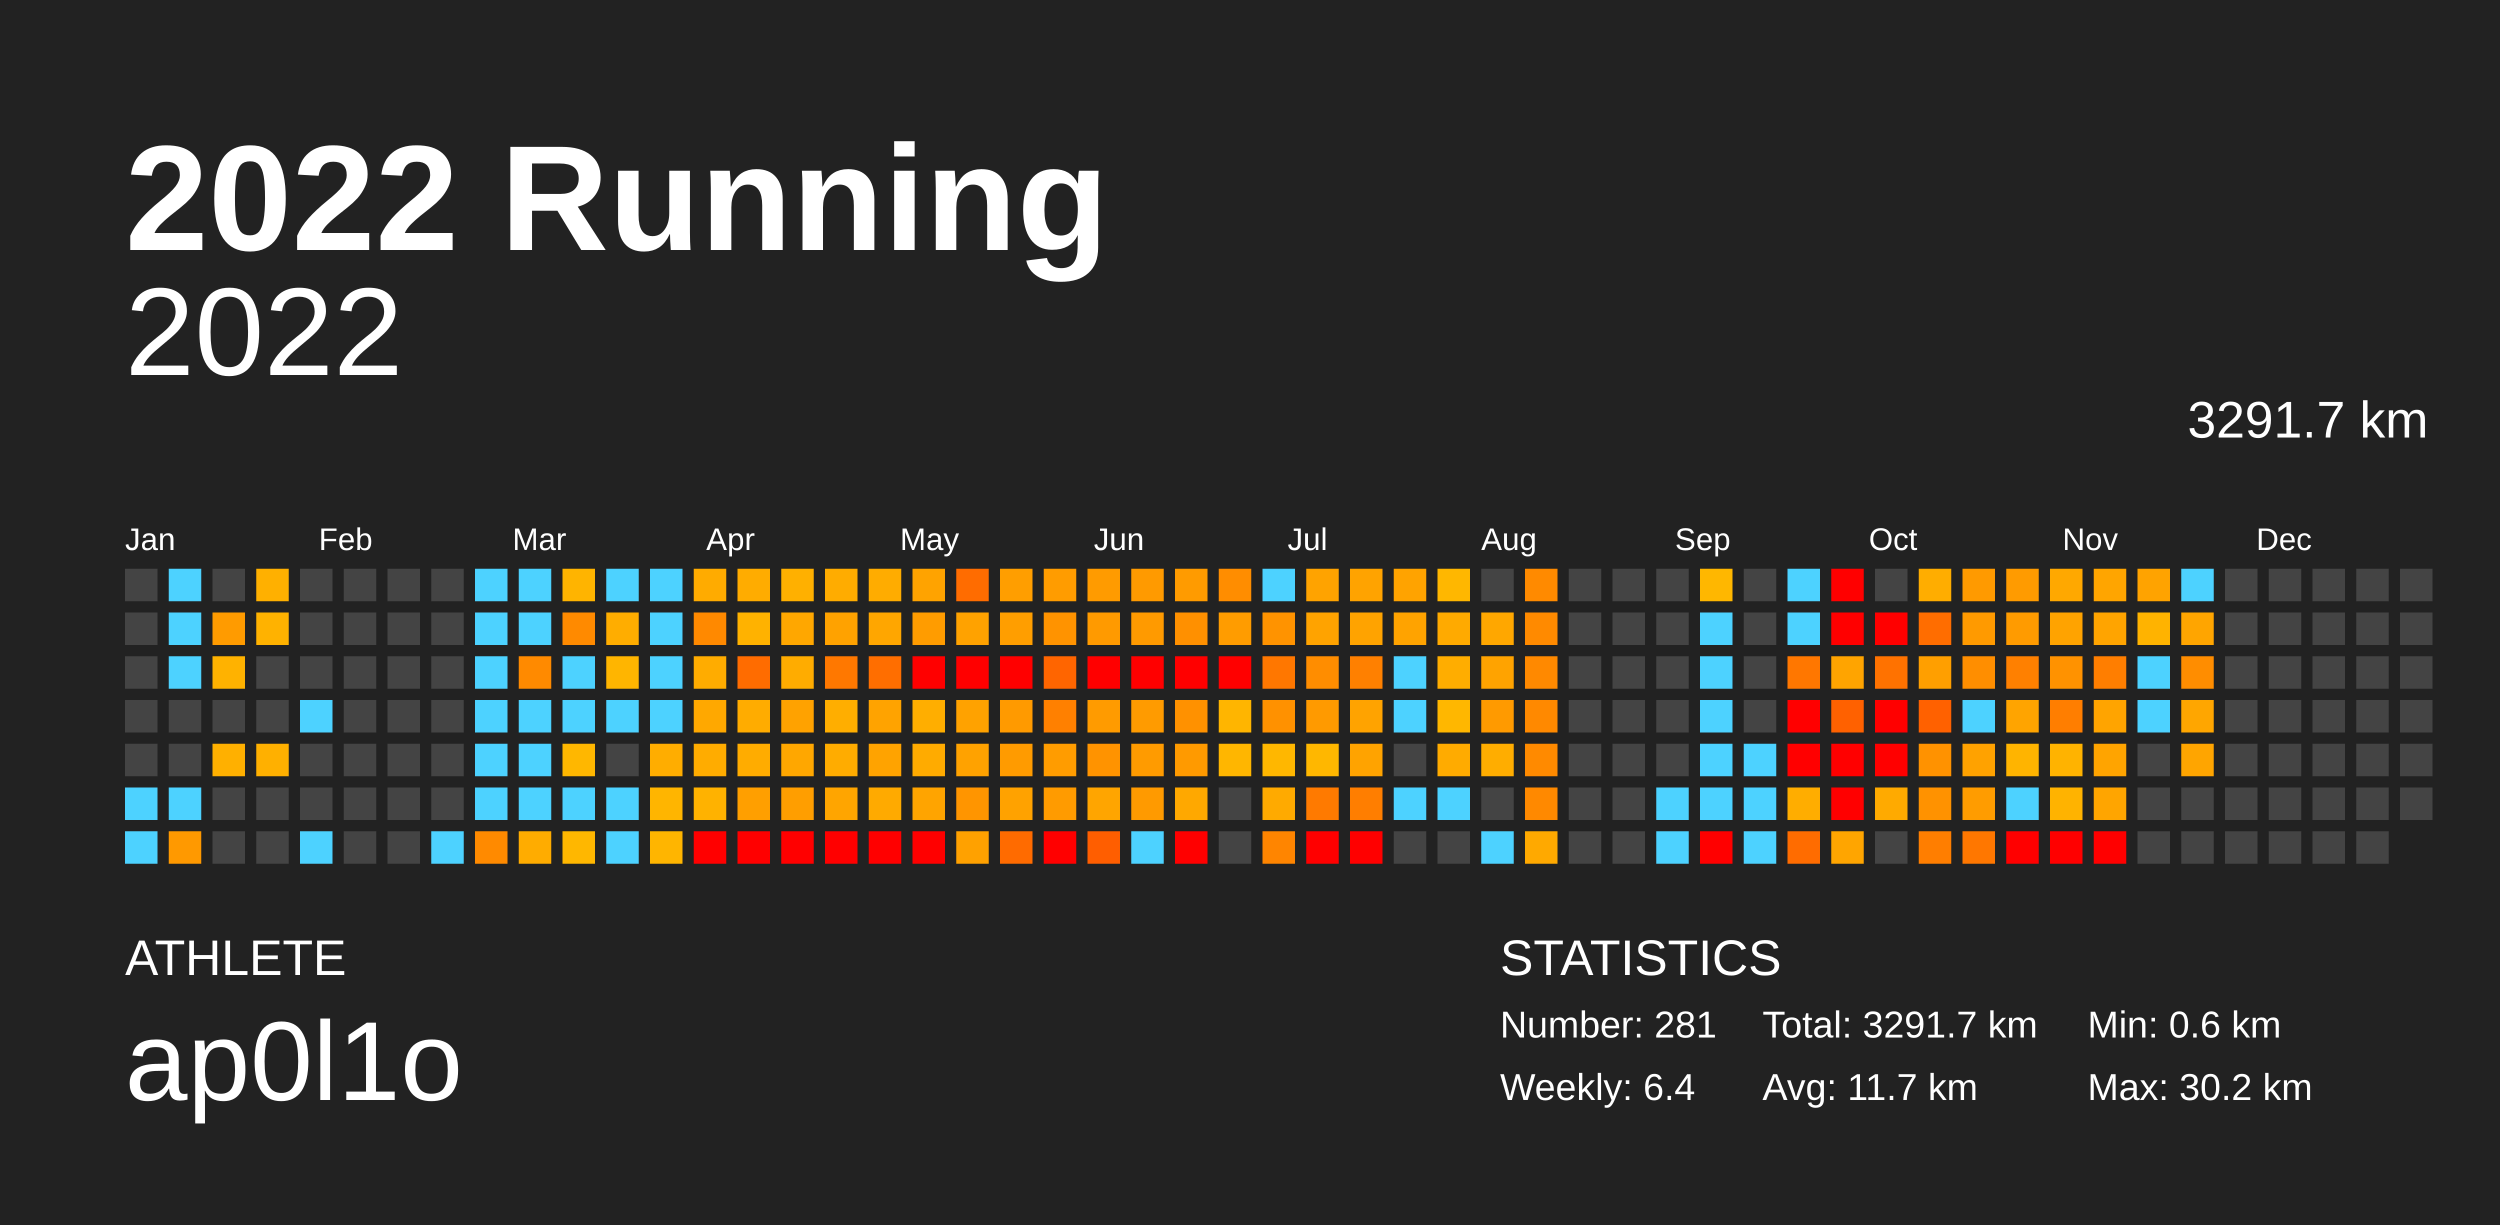
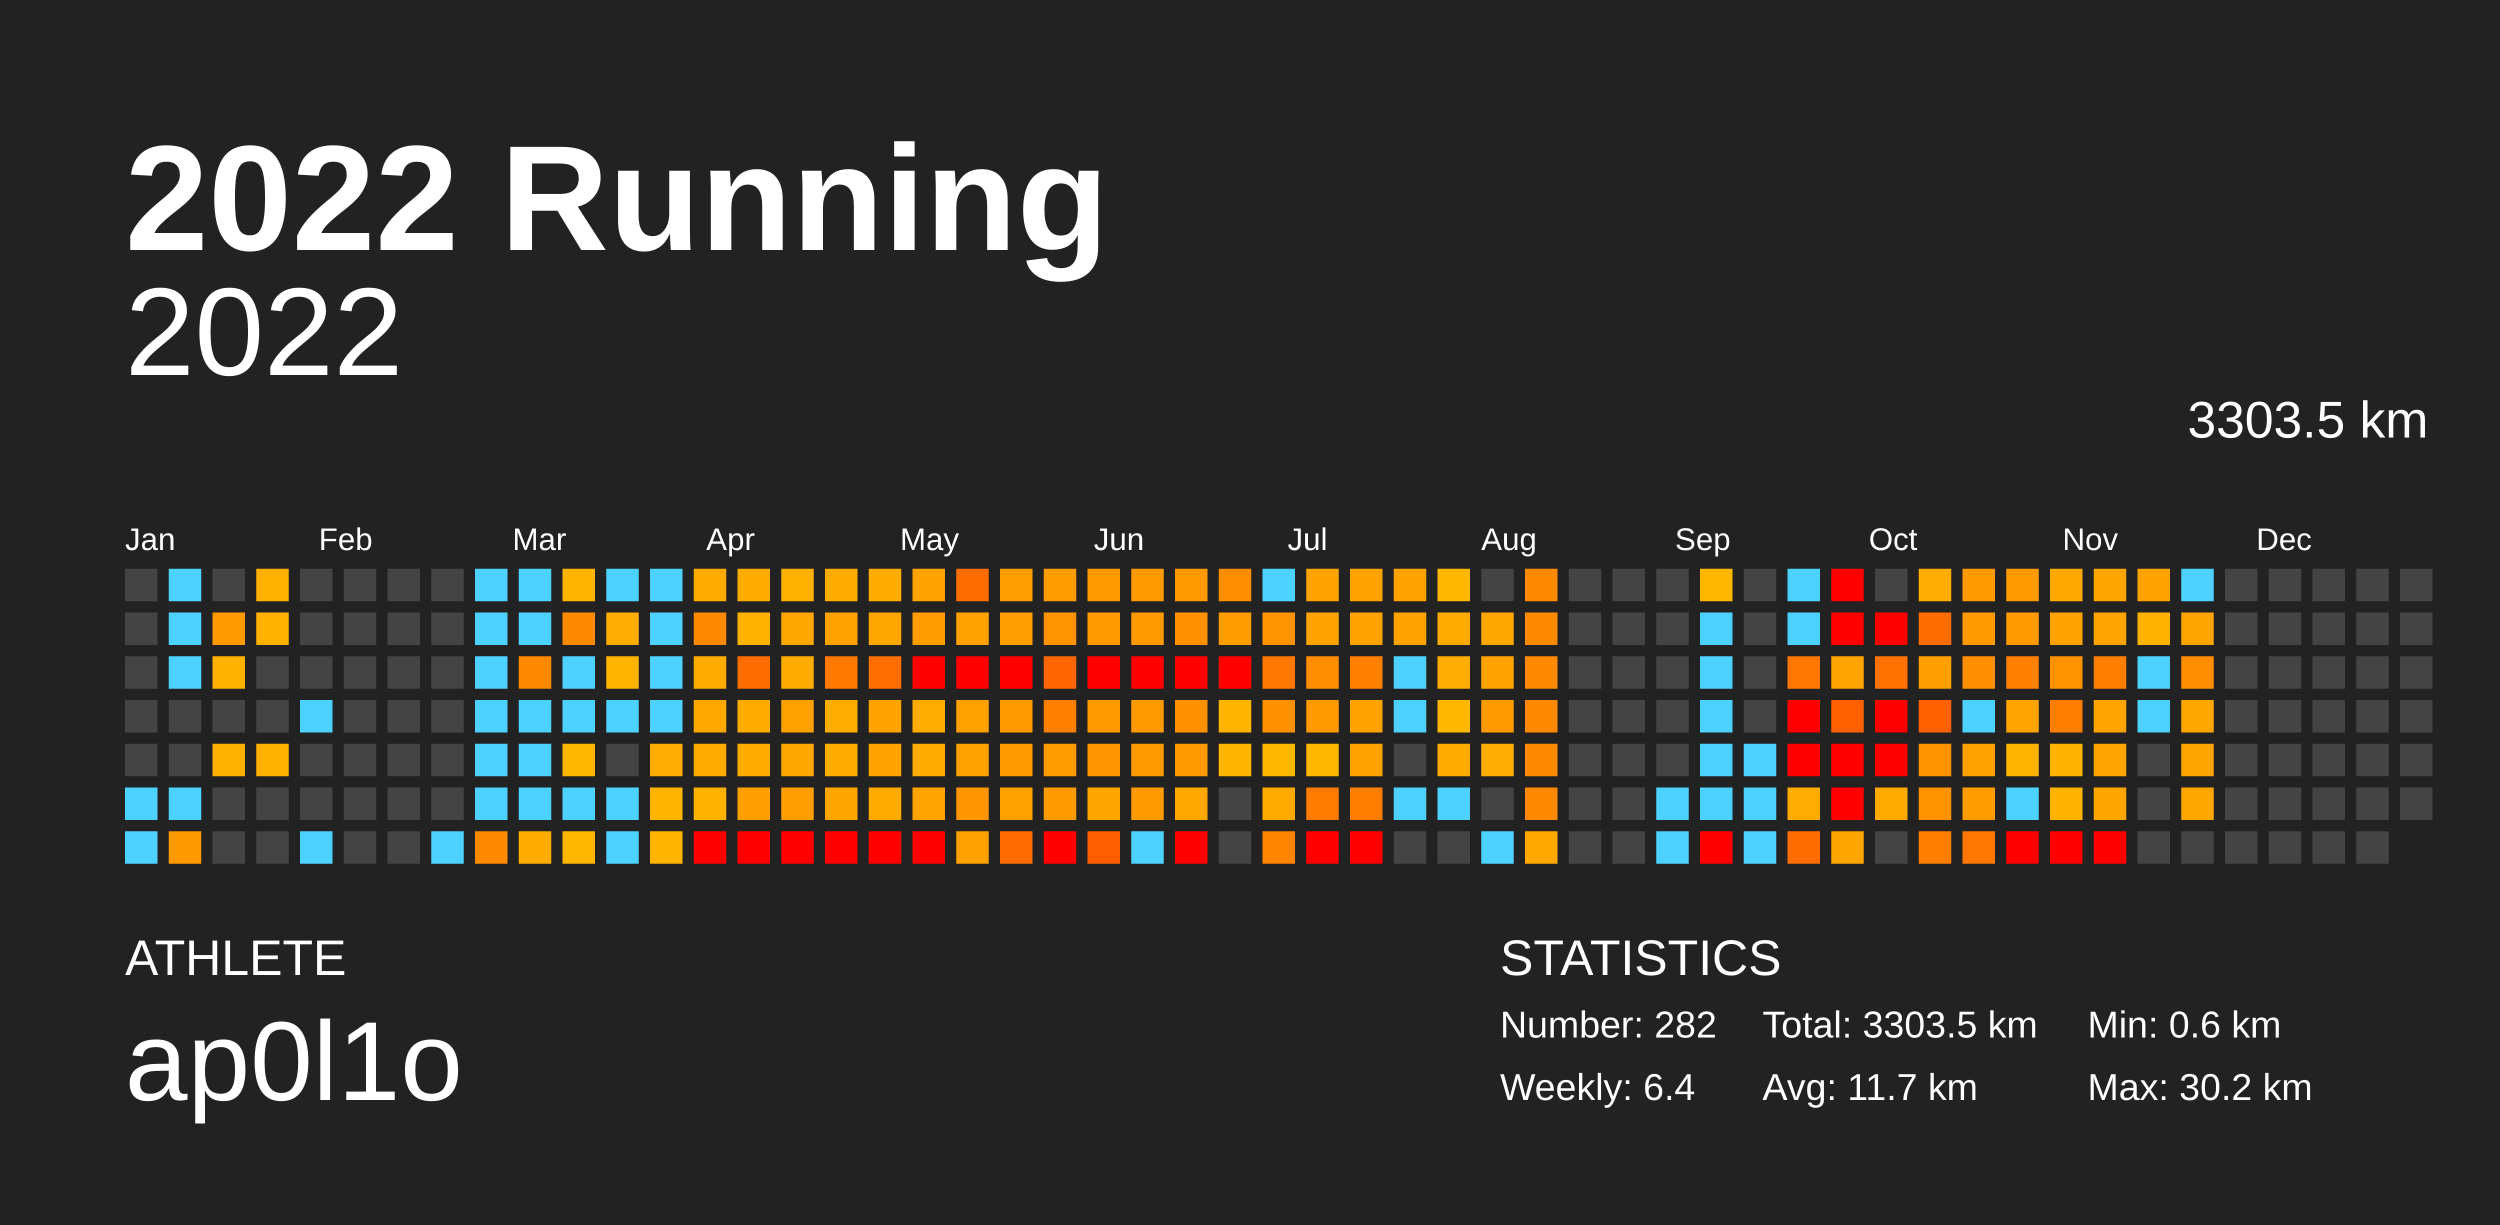
<svg xmlns="http://www.w3.org/2000/svg" baseProfile="full" height="98mm" version="1.1" viewBox="0,0,200,98" width="200mm">
  <defs />
  <rect fill="#222222" height="98" width="200" x="0" y="0" />
  <text fill="#FFFFFF" style="font-size:12px; font-family:Arial; font-weight:bold;" x="10" y="20">2022 Running</text>
  <text fill="#FFFFFF" style="font-size:4px; font-family:Arial" x="10" y="78">ATHLETE</text>
  <text fill="#FFFFFF" style="font-size:9px; font-family:Arial" x="10" y="88">ap0l1o</text>
  <text fill="#FFFFFF" style="font-size:4px; font-family:Arial" x="120" y="78">STATISTICS</text>
-   <text fill="#FFFFFF" style="font-size:3px; font-family:Arial" x="120" y="83">Number: 281</text>
+   <text fill="#FFFFFF" style="font-size:3px; font-family:Arial" x="120" y="83">Number: 282</text>
  <text fill="#FFFFFF" style="font-size:3px; font-family:Arial" x="120" y="88">Weekly: 6.4</text>
-   <text fill="#FFFFFF" style="font-size:3px; font-family:Arial" x="141" y="83">Total: 3291.7 km</text>
+   <text fill="#FFFFFF" style="font-size:3px; font-family:Arial" x="141" y="83">Total: 3303.5 km</text>
  <text fill="#FFFFFF" style="font-size:3px; font-family:Arial" x="141" y="88">Avg: 11.7 km</text>
  <text fill="#FFFFFF" style="font-size:3px; font-family:Arial" x="167" y="83">Min: 0.6 km</text>
  <text fill="#FFFFFF" style="font-size:3px; font-family:Arial" x="167" y="88">Max: 30.2 km</text>
  <text alignment-baseline="hanging" fill="#FFFFFF" style="font-size:10.0px; font-family:Arial;" x="10" y="30">2022</text>
-   <text alignment-baseline="hanging" fill="#FFFFFF" style="font-size:4.125px; font-family:Arial;" x="175" y="35">3291.7 km</text>
+   <text alignment-baseline="hanging" fill="#FFFFFF" style="font-size:4.125px; font-family:Arial;" x="175" y="35">3303.5 km</text>
  <text fill="#FFFFFF" style="font-size:2.5px; font-family:Arial" x="10.0" y="44">Jan</text>
  <text fill="#FFFFFF" style="font-size:2.5px; font-family:Arial" x="25.5" y="44">Feb</text>
  <text fill="#FFFFFF" style="font-size:2.5px; font-family:Arial" x="41.0" y="44">Mar</text>
  <text fill="#FFFFFF" style="font-size:2.5px; font-family:Arial" x="56.5" y="44">Apr</text>
  <text fill="#FFFFFF" style="font-size:2.5px; font-family:Arial" x="72.0" y="44">May</text>
  <text fill="#FFFFFF" style="font-size:2.5px; font-family:Arial" x="87.5" y="44">Jun</text>
  <text fill="#FFFFFF" style="font-size:2.5px; font-family:Arial" x="103.0" y="44">Jul</text>
  <text fill="#FFFFFF" style="font-size:2.5px; font-family:Arial" x="118.5" y="44">Aug</text>
  <text fill="#FFFFFF" style="font-size:2.5px; font-family:Arial" x="134.0" y="44">Sep</text>
  <text fill="#FFFFFF" style="font-size:2.5px; font-family:Arial" x="149.5" y="44">Oct</text>
  <text fill="#FFFFFF" style="font-size:2.5px; font-family:Arial" x="165.0" y="44">Nov</text>
  <text fill="#FFFFFF" style="font-size:2.5px; font-family:Arial" x="180.5" y="44">Dec</text>
  <rect fill="#444444" height="2.6" width="2.6" x="10.0" y="45.5" />
  <rect fill="#444444" height="2.6" width="2.6" x="10.0" y="49.0" />
  <rect fill="#444444" height="2.6" width="2.6" x="10.0" y="52.5" />
  <rect fill="#444444" height="2.6" width="2.6" x="10.0" y="56.0" />
  <rect fill="#444444" height="2.6" width="2.6" x="10.0" y="59.5" />
  <rect fill="#4dd2ff" height="2.6" width="2.6" x="10.0" y="63.0" />
  <rect fill="#4dd2ff" height="2.6" width="2.6" x="10.0" y="66.5" />
  <rect fill="#4dd2ff" height="2.6" width="2.6" x="13.5" y="45.5" />
  <rect fill="#4dd2ff" height="2.6" width="2.6" x="13.5" y="49.0" />
  <rect fill="#4dd2ff" height="2.6" width="2.6" x="13.5" y="52.5" />
  <rect fill="#444444" height="2.6" width="2.6" x="13.5" y="56.0" />
  <rect fill="#444444" height="2.6" width="2.6" x="13.5" y="59.5" />
  <rect fill="#4dd2ff" height="2.6" width="2.6" x="13.5" y="63.0" />
  <rect fill="#ff9900" height="2.6" width="2.6" x="13.5" y="66.5" />
  <rect fill="#444444" height="2.6" width="2.6" x="17.0" y="45.5" />
  <rect fill="#ff9b00" height="2.6" width="2.6" x="17.0" y="49.0" />
  <rect fill="#ffb200" height="2.6" width="2.6" x="17.0" y="52.5" />
  <rect fill="#444444" height="2.6" width="2.6" x="17.0" y="56.0" />
  <rect fill="#ffb000" height="2.6" width="2.6" x="17.0" y="59.5" />
  <rect fill="#444444" height="2.6" width="2.6" x="17.0" y="63.0" />
  <rect fill="#444444" height="2.6" width="2.6" x="17.0" y="66.5" />
  <rect fill="#ffb000" height="2.6" width="2.6" x="20.5" y="45.5" />
  <rect fill="#ffb200" height="2.6" width="2.6" x="20.5" y="49.0" />
  <rect fill="#444444" height="2.6" width="2.6" x="20.5" y="52.5" />
  <rect fill="#444444" height="2.6" width="2.6" x="20.5" y="56.0" />
  <rect fill="#ffb000" height="2.6" width="2.6" x="20.5" y="59.5" />
  <rect fill="#444444" height="2.6" width="2.6" x="20.5" y="63.0" />
  <rect fill="#444444" height="2.6" width="2.6" x="20.5" y="66.5" />
  <rect fill="#444444" height="2.6" width="2.6" x="24.0" y="45.5" />
  <rect fill="#444444" height="2.6" width="2.6" x="24.0" y="49.0" />
  <rect fill="#444444" height="2.6" width="2.6" x="24.0" y="52.5" />
  <rect fill="#4dd2ff" height="2.6" width="2.6" x="24.0" y="56.0" />
  <rect fill="#444444" height="2.6" width="2.6" x="24.0" y="59.5" />
  <rect fill="#444444" height="2.6" width="2.6" x="24.0" y="63.0" />
  <rect fill="#4dd2ff" height="2.6" width="2.6" x="24.0" y="66.5" />
  <rect fill="#444444" height="2.6" width="2.6" x="27.5" y="45.5" />
  <rect fill="#444444" height="2.6" width="2.6" x="27.5" y="49.0" />
  <rect fill="#444444" height="2.6" width="2.6" x="27.5" y="52.5" />
  <rect fill="#444444" height="2.6" width="2.6" x="27.5" y="56.0" />
  <rect fill="#444444" height="2.6" width="2.6" x="27.5" y="59.5" />
  <rect fill="#444444" height="2.6" width="2.6" x="27.5" y="63.0" />
  <rect fill="#444444" height="2.6" width="2.6" x="27.5" y="66.5" />
  <rect fill="#444444" height="2.6" width="2.6" x="31.0" y="45.5" />
  <rect fill="#444444" height="2.6" width="2.6" x="31.0" y="49.0" />
  <rect fill="#444444" height="2.6" width="2.6" x="31.0" y="52.5" />
  <rect fill="#444444" height="2.6" width="2.6" x="31.0" y="56.0" />
  <rect fill="#444444" height="2.6" width="2.6" x="31.0" y="59.5" />
  <rect fill="#444444" height="2.6" width="2.6" x="31.0" y="63.0" />
  <rect fill="#444444" height="2.6" width="2.6" x="31.0" y="66.5" />
  <rect fill="#444444" height="2.6" width="2.6" x="34.5" y="45.5" />
  <rect fill="#444444" height="2.6" width="2.6" x="34.5" y="49.0" />
  <rect fill="#444444" height="2.6" width="2.6" x="34.5" y="52.5" />
  <rect fill="#444444" height="2.6" width="2.6" x="34.5" y="56.0" />
  <rect fill="#444444" height="2.6" width="2.6" x="34.5" y="59.5" />
  <rect fill="#444444" height="2.6" width="2.6" x="34.5" y="63.0" />
  <rect fill="#4dd2ff" height="2.6" width="2.6" x="34.5" y="66.5" />
  <rect fill="#4dd2ff" height="2.6" width="2.6" x="38.0" y="45.5" />
  <rect fill="#4dd2ff" height="2.6" width="2.6" x="38.0" y="49.0" />
  <rect fill="#4dd2ff" height="2.6" width="2.6" x="38.0" y="52.5" />
  <rect fill="#4dd2ff" height="2.6" width="2.6" x="38.0" y="56.0" />
  <rect fill="#4dd2ff" height="2.6" width="2.6" x="38.0" y="59.5" />
  <rect fill="#4dd2ff" height="2.6" width="2.6" x="38.0" y="63.0" />
  <rect fill="#ff8a00" height="2.6" width="2.6" x="38.0" y="66.5" />
  <rect fill="#4dd2ff" height="2.6" width="2.6" x="41.5" y="45.5" />
  <rect fill="#4dd2ff" height="2.6" width="2.6" x="41.5" y="49.0" />
  <rect fill="#ff8a00" height="2.6" width="2.6" x="41.5" y="52.5" />
  <rect fill="#4dd2ff" height="2.6" width="2.6" x="41.5" y="56.0" />
  <rect fill="#4dd2ff" height="2.6" width="2.6" x="41.5" y="59.5" />
  <rect fill="#4dd2ff" height="2.6" width="2.6" x="41.5" y="63.0" />
  <rect fill="#ffac00" height="2.6" width="2.6" x="41.5" y="66.5" />
  <rect fill="#ffb400" height="2.6" width="2.6" x="45.0" y="45.5" />
  <rect fill="#ff8a00" height="2.6" width="2.6" x="45.0" y="49.0" />
  <rect fill="#4dd2ff" height="2.6" width="2.6" x="45.0" y="52.5" />
  <rect fill="#4dd2ff" height="2.6" width="2.6" x="45.0" y="56.0" />
  <rect fill="#ffb700" height="2.6" width="2.6" x="45.0" y="59.5" />
  <rect fill="#4dd2ff" height="2.6" width="2.6" x="45.0" y="63.0" />
  <rect fill="#ffb700" height="2.6" width="2.6" x="45.0" y="66.5" />
  <rect fill="#4dd2ff" height="2.6" width="2.6" x="48.5" y="45.5" />
  <rect fill="#ffad00" height="2.6" width="2.6" x="48.5" y="49.0" />
  <rect fill="#ffb500" height="2.6" width="2.6" x="48.5" y="52.5" />
  <rect fill="#4dd2ff" height="2.6" width="2.6" x="48.5" y="56.0" />
  <rect fill="#444444" height="2.6" width="2.6" x="48.5" y="59.5" />
  <rect fill="#4dd2ff" height="2.6" width="2.6" x="48.5" y="63.0" />
  <rect fill="#4dd2ff" height="2.6" width="2.6" x="48.5" y="66.5" />
  <rect fill="#4dd2ff" height="2.6" width="2.6" x="52.0" y="45.5" />
  <rect fill="#4dd2ff" height="2.6" width="2.6" x="52.0" y="49.0" />
  <rect fill="#4dd2ff" height="2.6" width="2.6" x="52.0" y="52.5" />
  <rect fill="#4dd2ff" height="2.6" width="2.6" x="52.0" y="56.0" />
  <rect fill="#ffad00" height="2.6" width="2.6" x="52.0" y="59.5" />
  <rect fill="#ffb500" height="2.6" width="2.6" x="52.0" y="63.0" />
  <rect fill="#ffb500" height="2.6" width="2.6" x="52.0" y="66.5" />
  <rect fill="#ffab00" height="2.6" width="2.6" x="55.5" y="45.5" />
  <rect fill="#ff8900" height="2.6" width="2.6" x="55.5" y="49.0" />
  <rect fill="#ffac00" height="2.6" width="2.6" x="55.5" y="52.5" />
  <rect fill="#ffa800" height="2.6" width="2.6" x="55.5" y="56.0" />
  <rect fill="#ffac00" height="2.6" width="2.6" x="55.5" y="59.5" />
  <rect fill="#ffb200" height="2.6" width="2.6" x="55.5" y="63.0" />
  <rect fill="red" height="2.6" width="2.6" x="55.5" y="66.5" />
  <rect fill="#ffac00" height="2.6" width="2.6" x="59.0" y="45.5" />
  <rect fill="#ffb200" height="2.6" width="2.6" x="59.0" y="49.0" />
  <rect fill="#ff6c00" height="2.6" width="2.6" x="59.0" y="52.5" />
  <rect fill="#ffac00" height="2.6" width="2.6" x="59.0" y="56.0" />
  <rect fill="#ffac00" height="2.6" width="2.6" x="59.0" y="59.5" />
  <rect fill="#ff9f00" height="2.6" width="2.6" x="59.0" y="63.0" />
  <rect fill="red" height="2.6" width="2.6" x="59.0" y="66.5" />
  <rect fill="#ffb000" height="2.6" width="2.6" x="62.5" y="45.5" />
  <rect fill="#ffa700" height="2.6" width="2.6" x="62.5" y="49.0" />
  <rect fill="#ffac00" height="2.6" width="2.6" x="62.5" y="52.5" />
  <rect fill="#ffa200" height="2.6" width="2.6" x="62.5" y="56.0" />
  <rect fill="#ffa700" height="2.6" width="2.6" x="62.5" y="59.5" />
  <rect fill="#ff9e00" height="2.6" width="2.6" x="62.5" y="63.0" />
  <rect fill="red" height="2.6" width="2.6" x="62.5" y="66.5" />
  <rect fill="#ffac00" height="2.6" width="2.6" x="66.0" y="45.5" />
  <rect fill="#ffa200" height="2.6" width="2.6" x="66.0" y="49.0" />
  <rect fill="#ff7800" height="2.6" width="2.6" x="66.0" y="52.5" />
  <rect fill="#ffae00" height="2.6" width="2.6" x="66.0" y="56.0" />
  <rect fill="#ffac00" height="2.6" width="2.6" x="66.0" y="59.5" />
  <rect fill="#ffa500" height="2.6" width="2.6" x="66.0" y="63.0" />
  <rect fill="red" height="2.6" width="2.6" x="66.0" y="66.5" />
  <rect fill="#ffac00" height="2.6" width="2.6" x="69.5" y="45.5" />
  <rect fill="#ffa600" height="2.6" width="2.6" x="69.5" y="49.0" />
  <rect fill="#ff6e00" height="2.6" width="2.6" x="69.5" y="52.5" />
  <rect fill="#ffa300" height="2.6" width="2.6" x="69.5" y="56.0" />
  <rect fill="#ffa300" height="2.6" width="2.6" x="69.5" y="59.5" />
  <rect fill="#ffaa00" height="2.6" width="2.6" x="69.5" y="63.0" />
  <rect fill="red" height="2.6" width="2.6" x="69.5" y="66.5" />
  <rect fill="#ffa300" height="2.6" width="2.6" x="73.0" y="45.5" />
  <rect fill="#ff9c00" height="2.6" width="2.6" x="73.0" y="49.0" />
  <rect fill="red" height="2.6" width="2.6" x="73.0" y="52.5" />
  <rect fill="#ffae00" height="2.6" width="2.6" x="73.0" y="56.0" />
  <rect fill="#ffab00" height="2.6" width="2.6" x="73.0" y="59.5" />
  <rect fill="#ffa400" height="2.6" width="2.6" x="73.0" y="63.0" />
  <rect fill="red" height="2.6" width="2.6" x="73.0" y="66.5" />
  <rect fill="#ff6c00" height="2.6" width="2.6" x="76.5" y="45.5" />
  <rect fill="#ffa200" height="2.6" width="2.6" x="76.5" y="49.0" />
  <rect fill="red" height="2.6" width="2.6" x="76.5" y="52.5" />
  <rect fill="#ffa200" height="2.6" width="2.6" x="76.5" y="56.0" />
  <rect fill="#ffa200" height="2.6" width="2.6" x="76.5" y="59.5" />
  <rect fill="#ff9500" height="2.6" width="2.6" x="76.5" y="63.0" />
  <rect fill="#ffa100" height="2.6" width="2.6" x="76.5" y="66.5" />
  <rect fill="#ff9e00" height="2.6" width="2.6" x="80.0" y="45.5" />
  <rect fill="#ff9e00" height="2.6" width="2.6" x="80.0" y="49.0" />
  <rect fill="red" height="2.6" width="2.6" x="80.0" y="52.5" />
  <rect fill="#ff9a00" height="2.6" width="2.6" x="80.0" y="56.0" />
  <rect fill="#ff9b00" height="2.6" width="2.6" x="80.0" y="59.5" />
  <rect fill="#ffa200" height="2.6" width="2.6" x="80.0" y="63.0" />
  <rect fill="#ff6b00" height="2.6" width="2.6" x="80.0" y="66.5" />
  <rect fill="#ff9c00" height="2.6" width="2.6" x="83.5" y="45.5" />
  <rect fill="#ff9300" height="2.6" width="2.6" x="83.5" y="49.0" />
  <rect fill="#ff6500" height="2.6" width="2.6" x="83.5" y="52.5" />
  <rect fill="#ff8000" height="2.6" width="2.6" x="83.5" y="56.0" />
  <rect fill="#ff9c00" height="2.6" width="2.6" x="83.5" y="59.5" />
  <rect fill="#ff9b00" height="2.6" width="2.6" x="83.5" y="63.0" />
  <rect fill="red" height="2.6" width="2.6" x="83.5" y="66.5" />
  <rect fill="#ff9b00" height="2.6" width="2.6" x="87.0" y="45.5" />
  <rect fill="#ff9a00" height="2.6" width="2.6" x="87.0" y="49.0" />
  <rect fill="red" height="2.6" width="2.6" x="87.0" y="52.5" />
  <rect fill="#ff9b00" height="2.6" width="2.6" x="87.0" y="56.0" />
  <rect fill="#ff9300" height="2.6" width="2.6" x="87.0" y="59.5" />
  <rect fill="#ffa500" height="2.6" width="2.6" x="87.0" y="63.0" />
  <rect fill="#ff5e00" height="2.6" width="2.6" x="87.0" y="66.5" />
  <rect fill="#ff9a00" height="2.6" width="2.6" x="90.5" y="45.5" />
  <rect fill="#ff9a00" height="2.6" width="2.6" x="90.5" y="49.0" />
  <rect fill="red" height="2.6" width="2.6" x="90.5" y="52.5" />
  <rect fill="#ff9b00" height="2.6" width="2.6" x="90.5" y="56.0" />
  <rect fill="#ff9b00" height="2.6" width="2.6" x="90.5" y="59.5" />
  <rect fill="#ff9a00" height="2.6" width="2.6" x="90.5" y="63.0" />
  <rect fill="#4dd2ff" height="2.6" width="2.6" x="90.5" y="66.5" />
  <rect fill="#ff9b00" height="2.6" width="2.6" x="94.0" y="45.5" />
  <rect fill="#ff9000" height="2.6" width="2.6" x="94.0" y="49.0" />
  <rect fill="red" height="2.6" width="2.6" x="94.0" y="52.5" />
  <rect fill="#ff9100" height="2.6" width="2.6" x="94.0" y="56.0" />
  <rect fill="#ff9a00" height="2.6" width="2.6" x="94.0" y="59.5" />
  <rect fill="#ffa800" height="2.6" width="2.6" x="94.0" y="63.0" />
  <rect fill="red" height="2.6" width="2.6" x="94.0" y="66.5" />
  <rect fill="#ff8d00" height="2.6" width="2.6" x="97.5" y="45.5" />
  <rect fill="#ff9c00" height="2.6" width="2.6" x="97.5" y="49.0" />
  <rect fill="red" height="2.6" width="2.6" x="97.5" y="52.5" />
  <rect fill="#ffb500" height="2.6" width="2.6" x="97.5" y="56.0" />
  <rect fill="#ffb600" height="2.6" width="2.6" x="97.5" y="59.5" />
  <rect fill="#444444" height="2.6" width="2.6" x="97.5" y="63.0" />
  <rect fill="#444444" height="2.6" width="2.6" x="97.5" y="66.5" />
  <rect fill="#4dd2ff" height="2.6" width="2.6" x="101.0" y="45.5" />
  <rect fill="#ff9300" height="2.6" width="2.6" x="101.0" y="49.0" />
  <rect fill="#ff7700" height="2.6" width="2.6" x="101.0" y="52.5" />
  <rect fill="#ff9100" height="2.6" width="2.6" x="101.0" y="56.0" />
  <rect fill="#ffb700" height="2.6" width="2.6" x="101.0" y="59.5" />
  <rect fill="#ffaa00" height="2.6" width="2.6" x="101.0" y="63.0" />
  <rect fill="#ff8500" height="2.6" width="2.6" x="101.0" y="66.5" />
  <rect fill="#ffa300" height="2.6" width="2.6" x="104.5" y="45.5" />
  <rect fill="#ffa300" height="2.6" width="2.6" x="104.5" y="49.0" />
  <rect fill="#ff8d00" height="2.6" width="2.6" x="104.5" y="52.5" />
  <rect fill="#ff9a00" height="2.6" width="2.6" x="104.5" y="56.0" />
  <rect fill="#ffb700" height="2.6" width="2.6" x="104.5" y="59.5" />
  <rect fill="#ff7a00" height="2.6" width="2.6" x="104.5" y="63.0" />
  <rect fill="red" height="2.6" width="2.6" x="104.5" y="66.5" />
  <rect fill="#ffa300" height="2.6" width="2.6" x="108.0" y="45.5" />
  <rect fill="#ffa300" height="2.6" width="2.6" x="108.0" y="49.0" />
  <rect fill="#ff8000" height="2.6" width="2.6" x="108.0" y="52.5" />
  <rect fill="#ffa300" height="2.6" width="2.6" x="108.0" y="56.0" />
  <rect fill="#ffa300" height="2.6" width="2.6" x="108.0" y="59.5" />
  <rect fill="#ff7e00" height="2.6" width="2.6" x="108.0" y="63.0" />
  <rect fill="red" height="2.6" width="2.6" x="108.0" y="66.5" />
  <rect fill="#ffa300" height="2.6" width="2.6" x="111.5" y="45.5" />
  <rect fill="#ffa300" height="2.6" width="2.6" x="111.5" y="49.0" />
  <rect fill="#4dd2ff" height="2.6" width="2.6" x="111.5" y="52.5" />
  <rect fill="#4dd2ff" height="2.6" width="2.6" x="111.5" y="56.0" />
  <rect fill="#444444" height="2.6" width="2.6" x="111.5" y="59.5" />
  <rect fill="#4dd2ff" height="2.6" width="2.6" x="111.5" y="63.0" />
  <rect fill="#444444" height="2.6" width="2.6" x="111.5" y="66.5" />
  <rect fill="#ffb700" height="2.6" width="2.6" x="115.0" y="45.5" />
  <rect fill="#ffaa00" height="2.6" width="2.6" x="115.0" y="49.0" />
  <rect fill="#ffad00" height="2.6" width="2.6" x="115.0" y="52.5" />
  <rect fill="#ffb700" height="2.6" width="2.6" x="115.0" y="56.0" />
  <rect fill="#ffab00" height="2.6" width="2.6" x="115.0" y="59.5" />
  <rect fill="#4dd2ff" height="2.6" width="2.6" x="115.0" y="63.0" />
  <rect fill="#444444" height="2.6" width="2.6" x="115.0" y="66.5" />
  <rect fill="#444444" height="2.6" width="2.6" x="118.5" y="45.5" />
  <rect fill="#ffa700" height="2.6" width="2.6" x="118.5" y="49.0" />
  <rect fill="#ffa300" height="2.6" width="2.6" x="118.5" y="52.5" />
  <rect fill="#ff9a00" height="2.6" width="2.6" x="118.5" y="56.0" />
  <rect fill="#ffad00" height="2.6" width="2.6" x="118.5" y="59.5" />
  <rect fill="#444444" height="2.6" width="2.6" x="118.5" y="63.0" />
  <rect fill="#4dd2ff" height="2.6" width="2.6" x="118.5" y="66.5" />
  <rect fill="#ff8a00" height="2.6" width="2.6" x="122.0" y="45.5" />
  <rect fill="#ff8a00" height="2.6" width="2.6" x="122.0" y="49.0" />
  <rect fill="#ff8900" height="2.6" width="2.6" x="122.0" y="52.5" />
  <rect fill="#ff8900" height="2.6" width="2.6" x="122.0" y="56.0" />
  <rect fill="#ff8a00" height="2.6" width="2.6" x="122.0" y="59.5" />
  <rect fill="#ff8900" height="2.6" width="2.6" x="122.0" y="63.0" />
  <rect fill="#ffa900" height="2.6" width="2.6" x="122.0" y="66.5" />
  <rect fill="#444444" height="2.6" width="2.6" x="125.5" y="45.5" />
  <rect fill="#444444" height="2.6" width="2.6" x="125.5" y="49.0" />
  <rect fill="#444444" height="2.6" width="2.6" x="125.5" y="52.5" />
  <rect fill="#444444" height="2.6" width="2.6" x="125.5" y="56.0" />
  <rect fill="#444444" height="2.6" width="2.6" x="125.5" y="59.5" />
  <rect fill="#444444" height="2.6" width="2.6" x="125.5" y="63.0" />
  <rect fill="#444444" height="2.6" width="2.6" x="125.5" y="66.5" />
  <rect fill="#444444" height="2.6" width="2.6" x="129.0" y="45.5" />
  <rect fill="#444444" height="2.6" width="2.6" x="129.0" y="49.0" />
  <rect fill="#444444" height="2.6" width="2.6" x="129.0" y="52.5" />
  <rect fill="#444444" height="2.6" width="2.6" x="129.0" y="56.0" />
  <rect fill="#444444" height="2.6" width="2.6" x="129.0" y="59.5" />
  <rect fill="#444444" height="2.6" width="2.6" x="129.0" y="63.0" />
  <rect fill="#444444" height="2.6" width="2.6" x="129.0" y="66.5" />
  <rect fill="#444444" height="2.6" width="2.6" x="132.5" y="45.5" />
  <rect fill="#444444" height="2.6" width="2.6" x="132.5" y="49.0" />
  <rect fill="#444444" height="2.6" width="2.6" x="132.5" y="52.5" />
  <rect fill="#444444" height="2.6" width="2.6" x="132.5" y="56.0" />
  <rect fill="#444444" height="2.6" width="2.6" x="132.5" y="59.5" />
  <rect fill="#4dd2ff" height="2.6" width="2.6" x="132.5" y="63.0" />
  <rect fill="#4dd2ff" height="2.6" width="2.6" x="132.5" y="66.5" />
  <rect fill="#ffb700" height="2.6" width="2.6" x="136.0" y="45.5" />
  <rect fill="#4dd2ff" height="2.6" width="2.6" x="136.0" y="49.0" />
  <rect fill="#4dd2ff" height="2.6" width="2.6" x="136.0" y="52.5" />
  <rect fill="#4dd2ff" height="2.6" width="2.6" x="136.0" y="56.0" />
  <rect fill="#4dd2ff" height="2.6" width="2.6" x="136.0" y="59.5" />
  <rect fill="#4dd2ff" height="2.6" width="2.6" x="136.0" y="63.0" />
  <rect fill="red" height="2.6" width="2.6" x="136.0" y="66.5" />
  <rect fill="#444444" height="2.6" width="2.6" x="139.5" y="45.5" />
  <rect fill="#444444" height="2.6" width="2.6" x="139.5" y="49.0" />
  <rect fill="#444444" height="2.6" width="2.6" x="139.5" y="52.5" />
  <rect fill="#444444" height="2.6" width="2.6" x="139.5" y="56.0" />
  <rect fill="#4dd2ff" height="2.6" width="2.6" x="139.5" y="59.5" />
  <rect fill="#4dd2ff" height="2.6" width="2.6" x="139.5" y="63.0" />
  <rect fill="#4dd2ff" height="2.6" width="2.6" x="139.5" y="66.5" />
  <rect fill="#4dd2ff" height="2.6" width="2.6" x="143.0" y="45.5" />
  <rect fill="#4dd2ff" height="2.6" width="2.6" x="143.0" y="49.0" />
  <rect fill="#ff7700" height="2.6" width="2.6" x="143.0" y="52.5" />
  <rect fill="red" height="2.6" width="2.6" x="143.0" y="56.0" />
  <rect fill="red" height="2.6" width="2.6" x="143.0" y="59.5" />
  <rect fill="#ffad00" height="2.6" width="2.6" x="143.0" y="63.0" />
  <rect fill="#ff6c00" height="2.6" width="2.6" x="143.0" y="66.5" />
  <rect fill="red" height="2.6" width="2.6" x="146.5" y="45.5" />
  <rect fill="red" height="2.6" width="2.6" x="146.5" y="49.0" />
  <rect fill="#ffa400" height="2.6" width="2.6" x="146.5" y="52.5" />
  <rect fill="#ff6100" height="2.6" width="2.6" x="146.5" y="56.0" />
  <rect fill="red" height="2.6" width="2.6" x="146.5" y="59.5" />
  <rect fill="red" height="2.6" width="2.6" x="146.5" y="63.0" />
  <rect fill="#ffa500" height="2.6" width="2.6" x="146.5" y="66.5" />
  <rect fill="#444444" height="2.6" width="2.6" x="150.0" y="45.5" />
  <rect fill="red" height="2.6" width="2.6" x="150.0" y="49.0" />
  <rect fill="#ff7200" height="2.6" width="2.6" x="150.0" y="52.5" />
  <rect fill="red" height="2.6" width="2.6" x="150.0" y="56.0" />
  <rect fill="red" height="2.6" width="2.6" x="150.0" y="59.5" />
  <rect fill="#ffaa00" height="2.6" width="2.6" x="150.0" y="63.0" />
  <rect fill="#444444" height="2.6" width="2.6" x="150.0" y="66.5" />
  <rect fill="#ffad00" height="2.6" width="2.6" x="153.5" y="45.5" />
  <rect fill="#ff6d00" height="2.6" width="2.6" x="153.5" y="49.0" />
  <rect fill="#ff9f00" height="2.6" width="2.6" x="153.5" y="52.5" />
  <rect fill="#ff6100" height="2.6" width="2.6" x="153.5" y="56.0" />
  <rect fill="#ff9200" height="2.6" width="2.6" x="153.5" y="59.5" />
  <rect fill="#ff9200" height="2.6" width="2.6" x="153.5" y="63.0" />
  <rect fill="#ff7e00" height="2.6" width="2.6" x="153.5" y="66.5" />
  <rect fill="#ff9a00" height="2.6" width="2.6" x="157.0" y="45.5" />
  <rect fill="#ff9a00" height="2.6" width="2.6" x="157.0" y="49.0" />
  <rect fill="#ff8e00" height="2.6" width="2.6" x="157.0" y="52.5" />
  <rect fill="#4dd2ff" height="2.6" width="2.6" x="157.0" y="56.0" />
  <rect fill="#ffa200" height="2.6" width="2.6" x="157.0" y="59.5" />
  <rect fill="#ff9c00" height="2.6" width="2.6" x="157.0" y="63.0" />
  <rect fill="#ff7700" height="2.6" width="2.6" x="157.0" y="66.5" />
  <rect fill="#ff9b00" height="2.6" width="2.6" x="160.5" y="45.5" />
  <rect fill="#ff9b00" height="2.6" width="2.6" x="160.5" y="49.0" />
  <rect fill="#ff8000" height="2.6" width="2.6" x="160.5" y="52.5" />
  <rect fill="#ffa400" height="2.6" width="2.6" x="160.5" y="56.0" />
  <rect fill="#ffb400" height="2.6" width="2.6" x="160.5" y="59.5" />
  <rect fill="#4dd2ff" height="2.6" width="2.6" x="160.5" y="63.0" />
  <rect fill="red" height="2.6" width="2.6" x="160.5" y="66.5" />
  <rect fill="#ffa800" height="2.6" width="2.6" x="164.0" y="45.5" />
  <rect fill="#ffa300" height="2.6" width="2.6" x="164.0" y="49.0" />
  <rect fill="#ff9200" height="2.6" width="2.6" x="164.0" y="52.5" />
  <rect fill="#ff7e00" height="2.6" width="2.6" x="164.0" y="56.0" />
  <rect fill="#ffb300" height="2.6" width="2.6" x="164.0" y="59.5" />
  <rect fill="#ffb300" height="2.6" width="2.6" x="164.0" y="63.0" />
  <rect fill="red" height="2.6" width="2.6" x="164.0" y="66.5" />
  <rect fill="#ffa500" height="2.6" width="2.6" x="167.5" y="45.5" />
  <rect fill="#ffa400" height="2.6" width="2.6" x="167.5" y="49.0" />
  <rect fill="#ff7e00" height="2.6" width="2.6" x="167.5" y="52.5" />
  <rect fill="#ffa400" height="2.6" width="2.6" x="167.5" y="56.0" />
  <rect fill="#ffa400" height="2.6" width="2.6" x="167.5" y="59.5" />
  <rect fill="#ffa500" height="2.6" width="2.6" x="167.5" y="63.0" />
  <rect fill="red" height="2.6" width="2.6" x="167.5" y="66.5" />
  <rect fill="#ffa300" height="2.6" width="2.6" x="171.0" y="45.5" />
  <rect fill="#ffb300" height="2.6" width="2.6" x="171.0" y="49.0" />
  <rect fill="#4dd2ff" height="2.6" width="2.6" x="171.0" y="52.5" />
  <rect fill="#4dd2ff" height="2.6" width="2.6" x="171.0" y="56.0" />
  <rect fill="#444444" height="2.6" width="2.6" x="171.0" y="59.5" />
  <rect fill="#444444" height="2.6" width="2.6" x="171.0" y="63.0" />
  <rect fill="#444444" height="2.6" width="2.6" x="171.0" y="66.5" />
  <rect fill="#4dd2ff" height="2.6" width="2.6" x="174.5" y="45.5" />
  <rect fill="#ffa500" height="2.6" width="2.6" x="174.5" y="49.0" />
  <rect fill="#ff8d00" height="2.6" width="2.6" x="174.5" y="52.5" />
  <rect fill="#ffa600" height="2.6" width="2.6" x="174.5" y="56.0" />
  <rect fill="#ffa500" height="2.6" width="2.6" x="174.5" y="59.5" />
-   <rect fill="#444444" height="2.6" width="2.6" x="174.5" y="63.0" />
+   <rect fill="#ffa700" height="2.6" width="2.6" x="174.5" y="63.0" />
  <rect fill="#444444" height="2.6" width="2.6" x="174.5" y="66.5" />
  <rect fill="#444444" height="2.6" width="2.6" x="178.0" y="45.5" />
  <rect fill="#444444" height="2.6" width="2.6" x="178.0" y="49.0" />
  <rect fill="#444444" height="2.6" width="2.6" x="178.0" y="52.5" />
  <rect fill="#444444" height="2.6" width="2.6" x="178.0" y="56.0" />
  <rect fill="#444444" height="2.6" width="2.6" x="178.0" y="59.5" />
  <rect fill="#444444" height="2.6" width="2.6" x="178.0" y="63.0" />
  <rect fill="#444444" height="2.6" width="2.6" x="178.0" y="66.5" />
  <rect fill="#444444" height="2.6" width="2.6" x="181.5" y="45.5" />
  <rect fill="#444444" height="2.6" width="2.6" x="181.5" y="49.0" />
  <rect fill="#444444" height="2.6" width="2.6" x="181.5" y="52.5" />
  <rect fill="#444444" height="2.6" width="2.6" x="181.5" y="56.0" />
  <rect fill="#444444" height="2.6" width="2.6" x="181.5" y="59.5" />
  <rect fill="#444444" height="2.6" width="2.6" x="181.5" y="63.0" />
  <rect fill="#444444" height="2.6" width="2.6" x="181.5" y="66.5" />
  <rect fill="#444444" height="2.6" width="2.6" x="185.0" y="45.5" />
  <rect fill="#444444" height="2.6" width="2.6" x="185.0" y="49.0" />
  <rect fill="#444444" height="2.6" width="2.6" x="185.0" y="52.5" />
  <rect fill="#444444" height="2.6" width="2.6" x="185.0" y="56.0" />
  <rect fill="#444444" height="2.6" width="2.6" x="185.0" y="59.5" />
  <rect fill="#444444" height="2.6" width="2.6" x="185.0" y="63.0" />
  <rect fill="#444444" height="2.6" width="2.6" x="185.0" y="66.5" />
  <rect fill="#444444" height="2.6" width="2.6" x="188.5" y="45.5" />
  <rect fill="#444444" height="2.6" width="2.6" x="188.5" y="49.0" />
  <rect fill="#444444" height="2.6" width="2.6" x="188.5" y="52.5" />
  <rect fill="#444444" height="2.6" width="2.6" x="188.5" y="56.0" />
  <rect fill="#444444" height="2.6" width="2.6" x="188.5" y="59.5" />
  <rect fill="#444444" height="2.6" width="2.6" x="188.5" y="63.0" />
  <rect fill="#444444" height="2.6" width="2.6" x="188.5" y="66.5" />
  <rect fill="#444444" height="2.6" width="2.6" x="192.0" y="45.5" />
  <rect fill="#444444" height="2.6" width="2.6" x="192.0" y="49.0" />
  <rect fill="#444444" height="2.6" width="2.6" x="192.0" y="52.5" />
  <rect fill="#444444" height="2.6" width="2.6" x="192.0" y="56.0" />
  <rect fill="#444444" height="2.6" width="2.6" x="192.0" y="59.5" />
  <rect fill="#444444" height="2.6" width="2.6" x="192.0" y="63.0" />
</svg>
